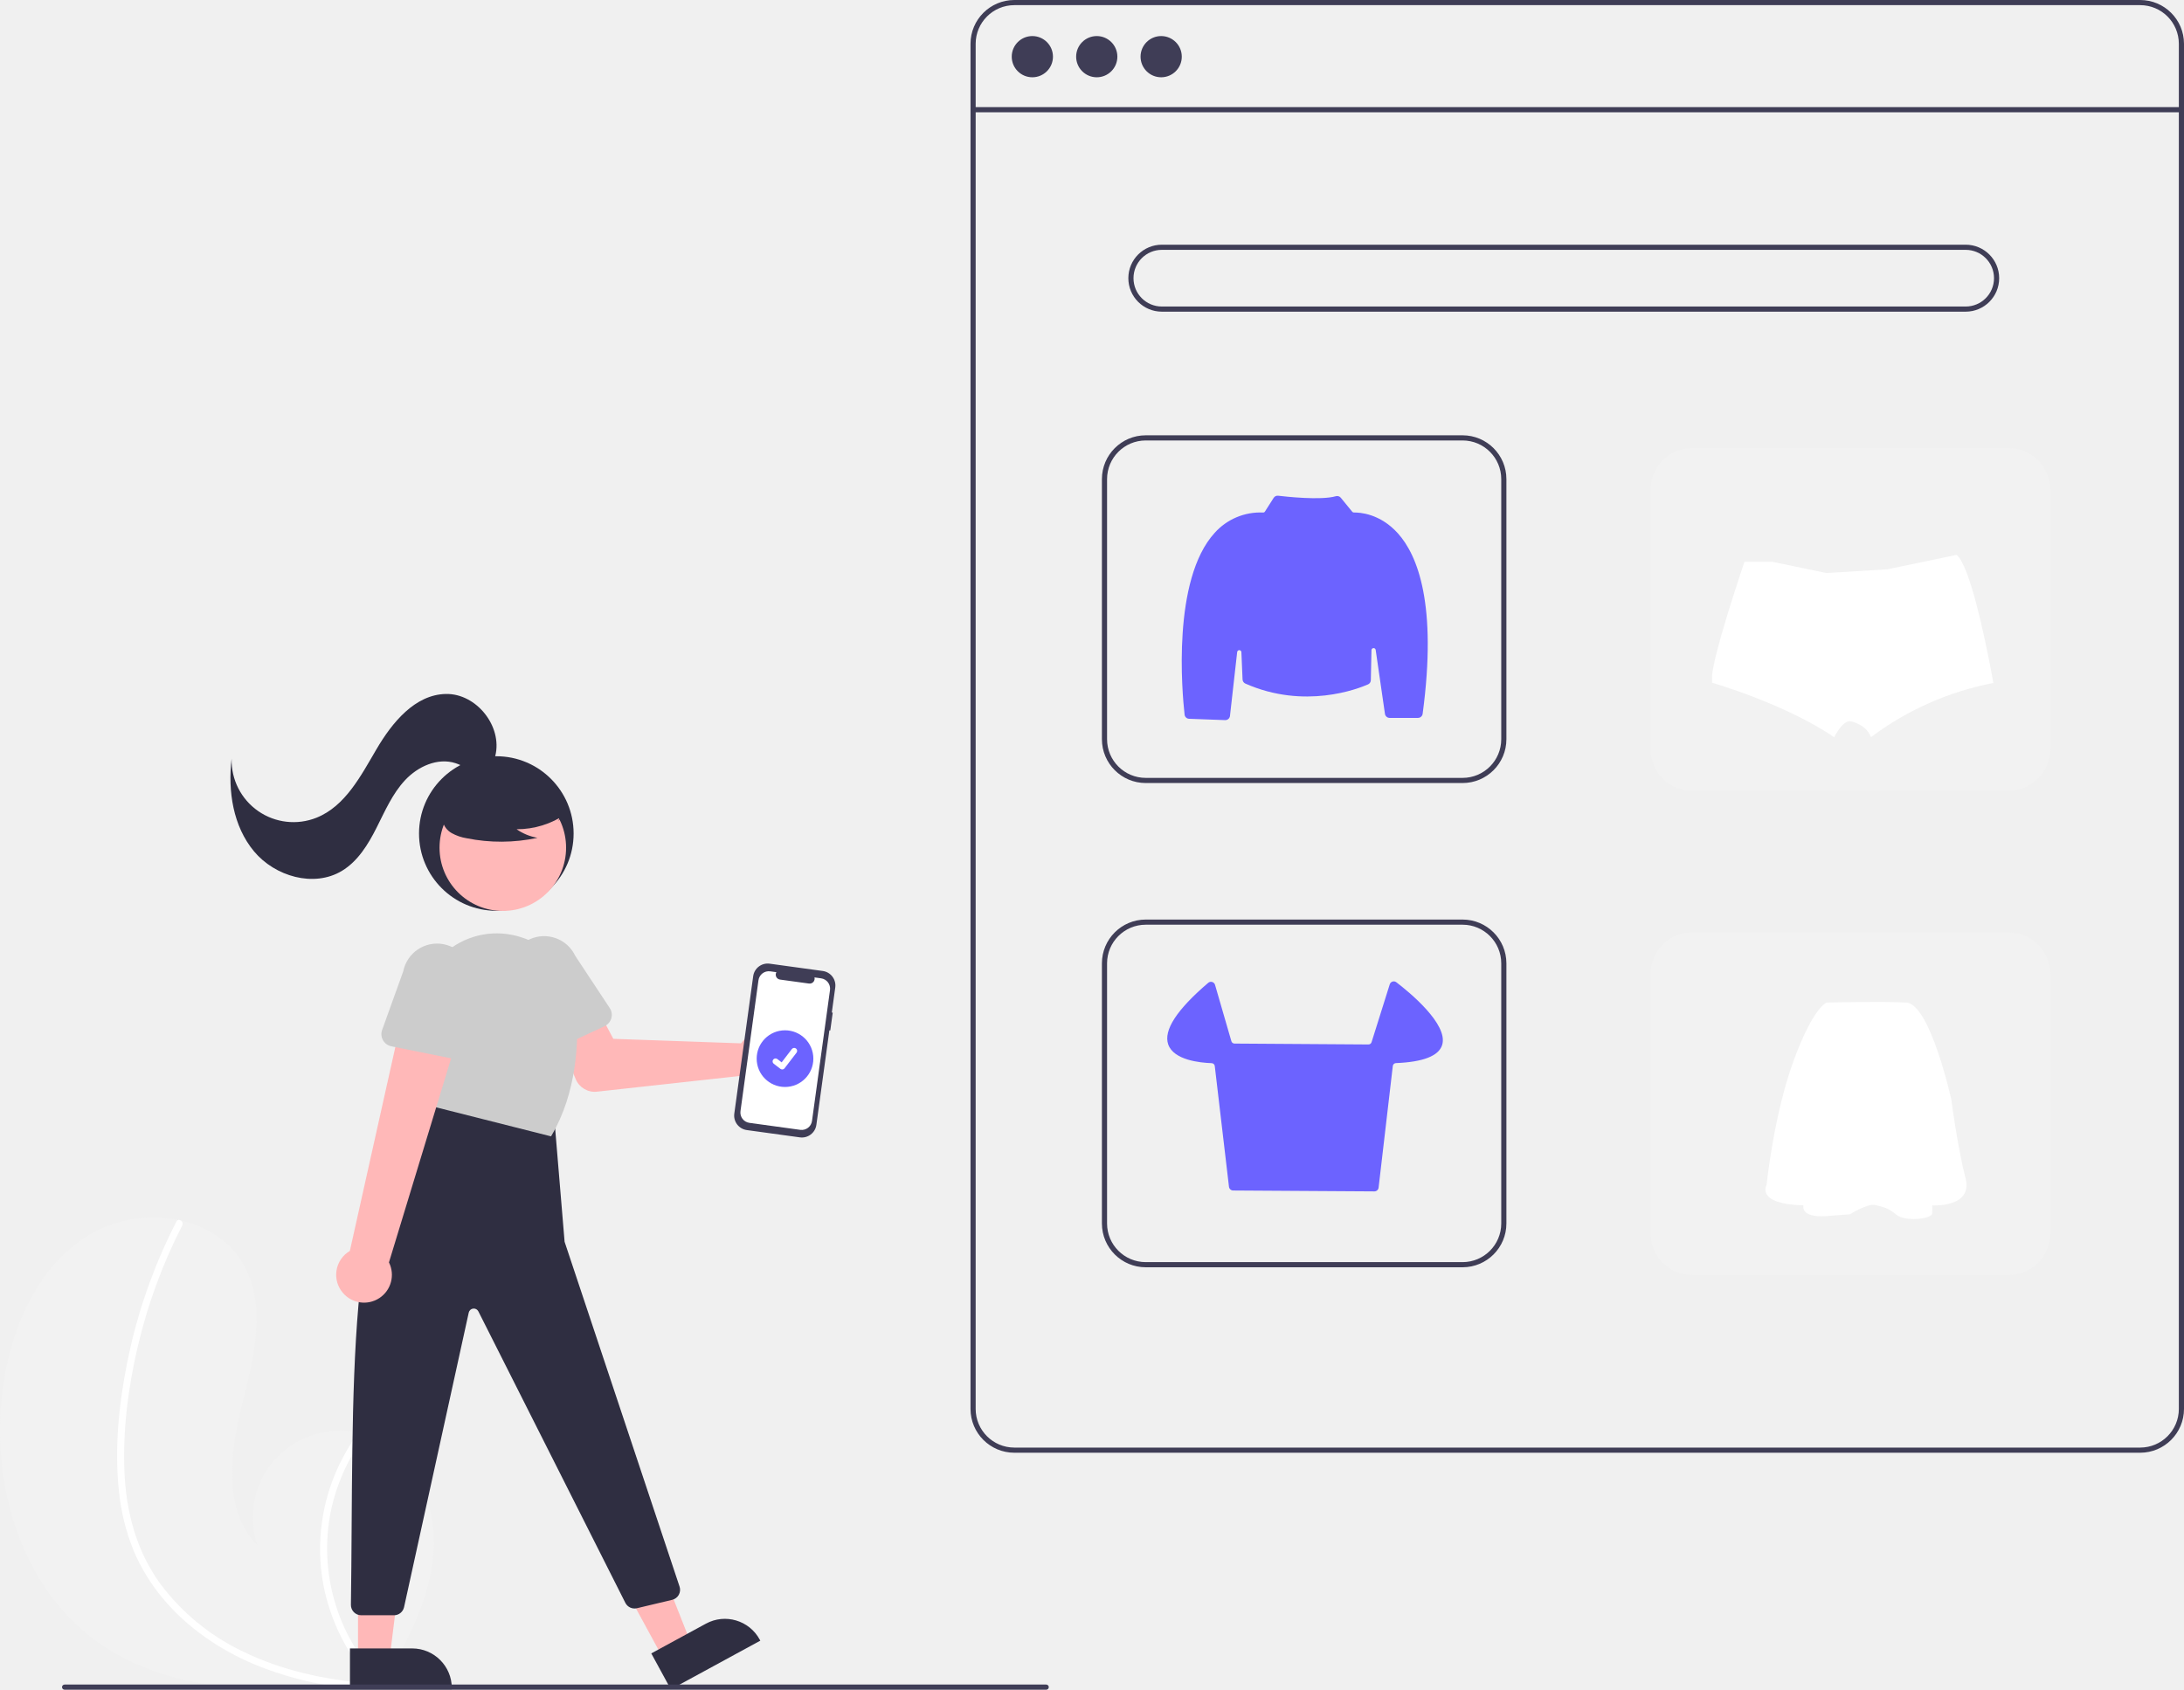
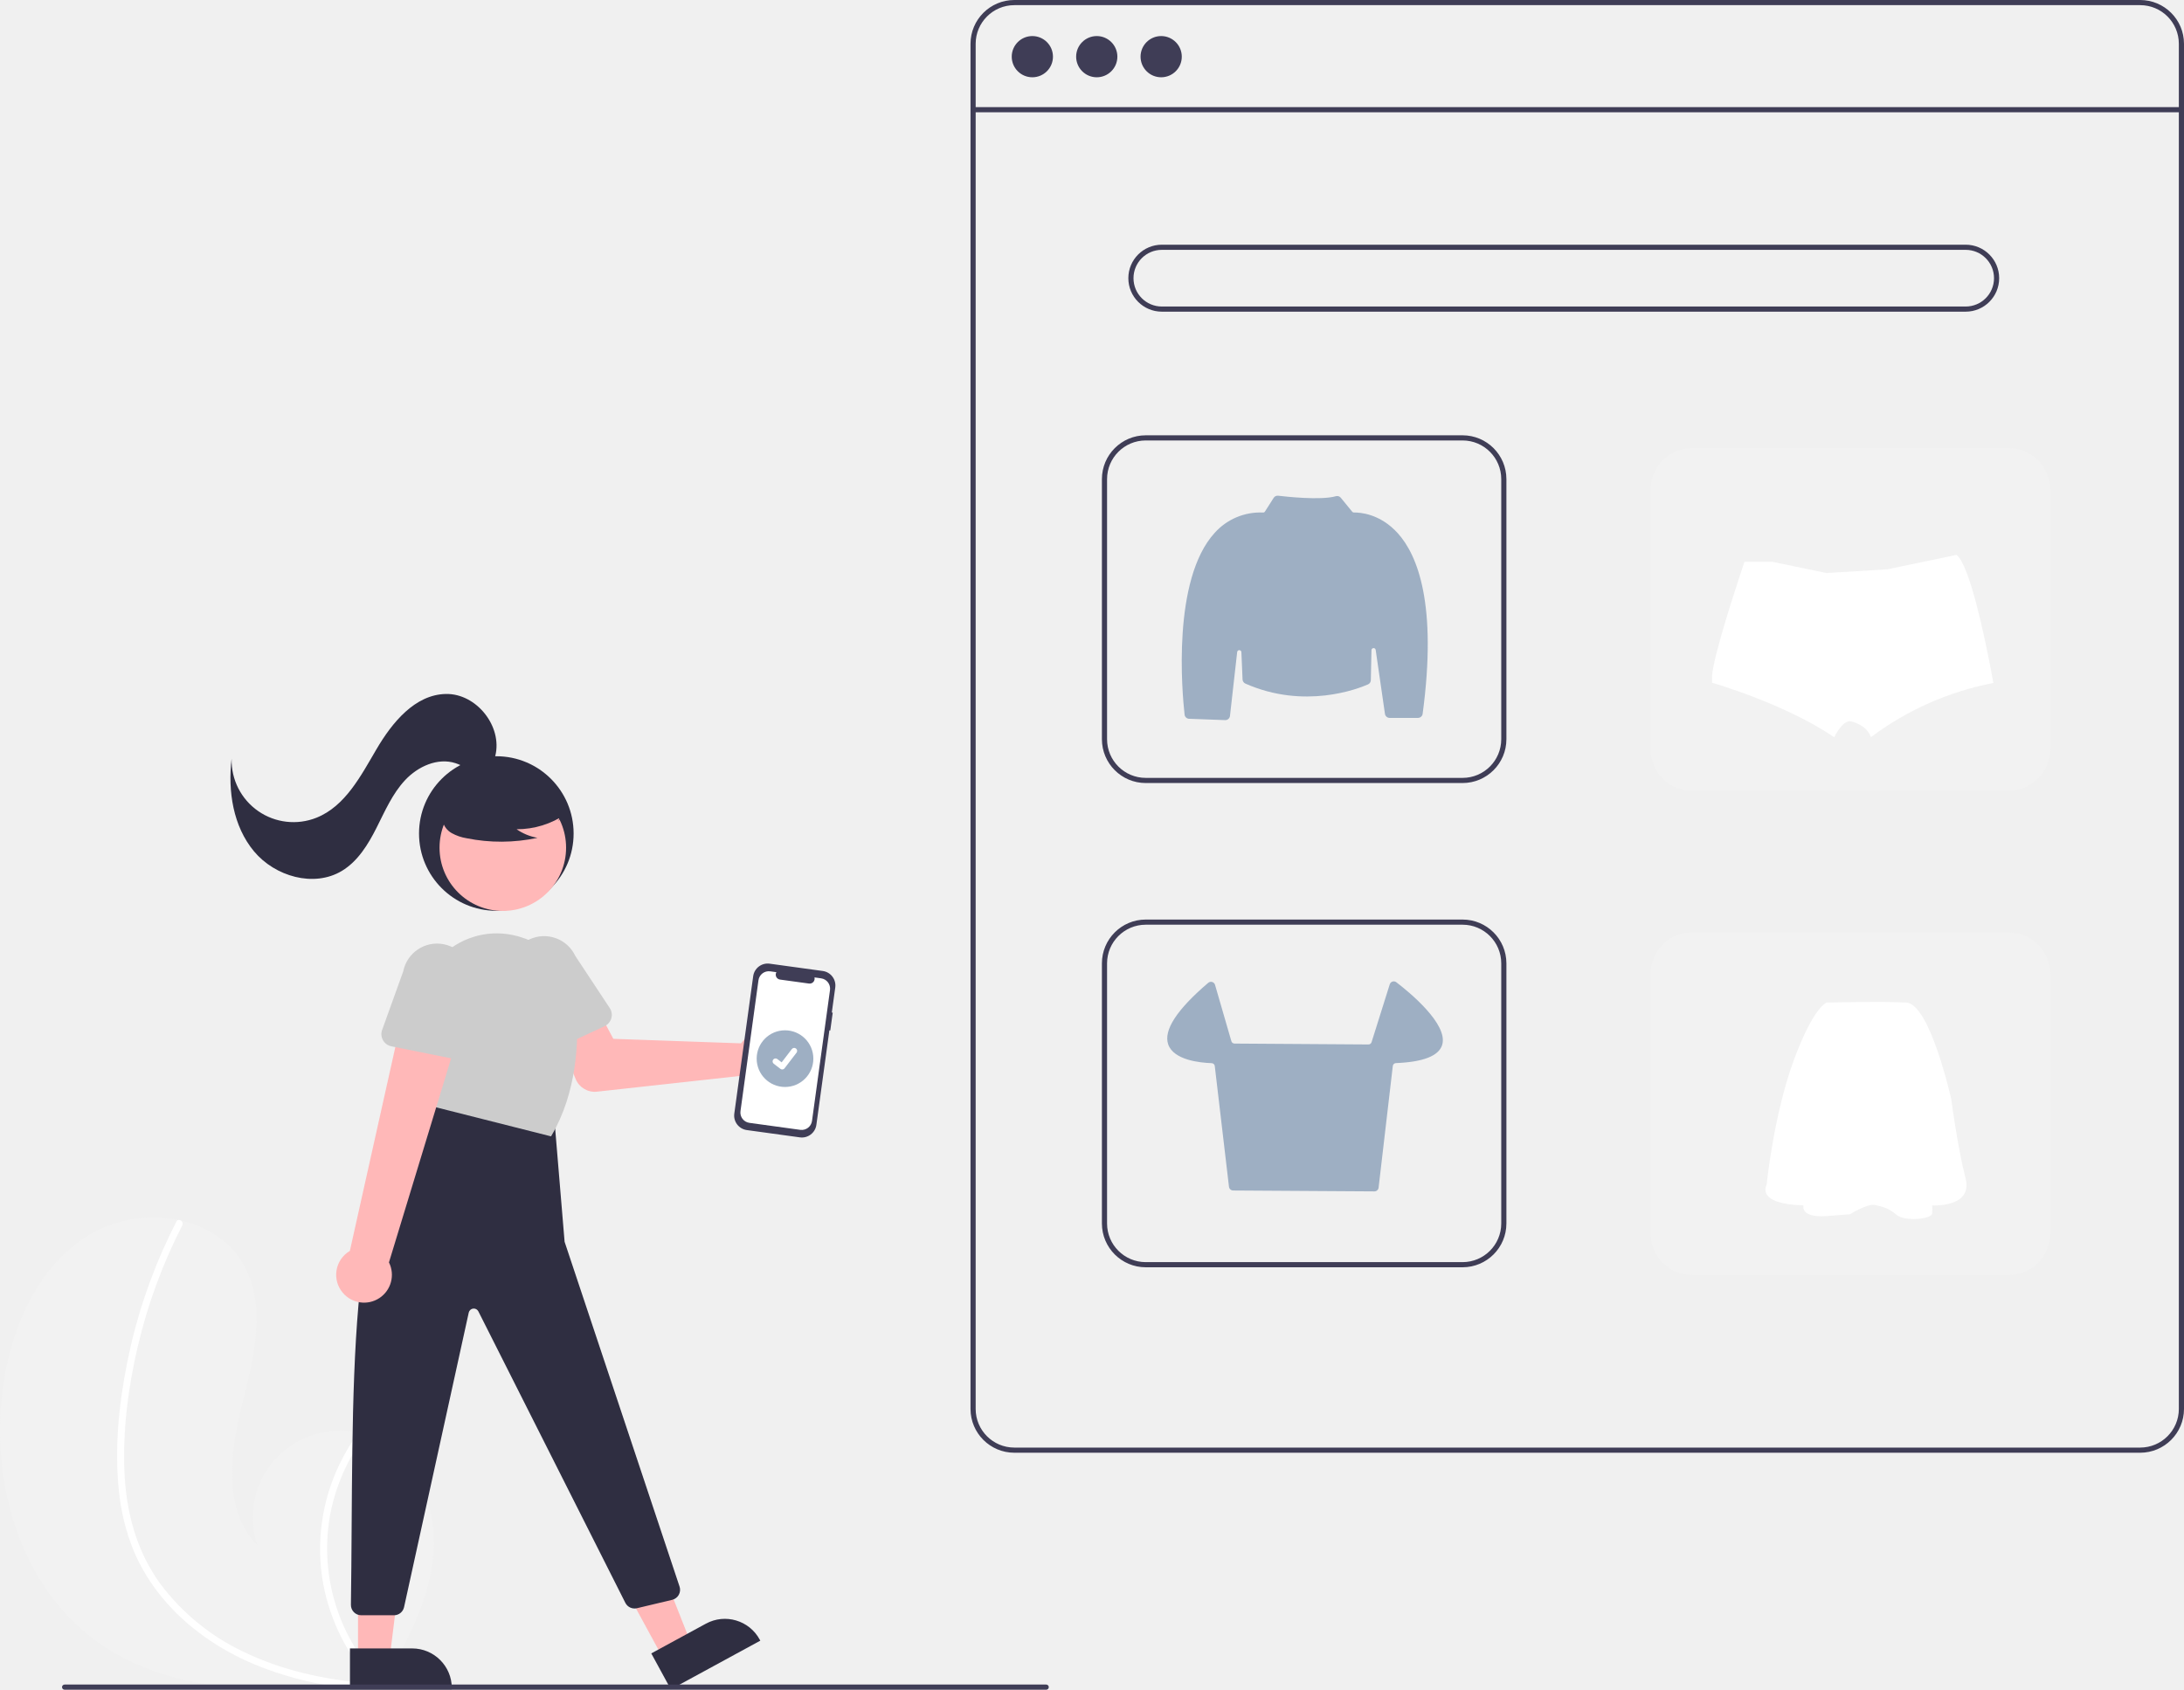
<svg xmlns="http://www.w3.org/2000/svg" id="a03e49aa-1ede-49ab-95c4-f5a45b19bb50" data-name="Layer 1" width="847.693" height="656" viewBox="0 0 847.693 656" class="injected-svg modal__media modal__lg_media" data-src="https://42f2671d685f51e10fc6-b9fcecea3e50b3b59bdc28dead054ebc.ssl.cf5.rackcdn.com/illustrations/Online_shopping_re_k1sv.svg">
  <path d="M213.747,759.288c26.423,19.035,60.664,19.991,93.762,17.652,4.622-.326,9.211-.709,13.757-1.122.027-.007.064-.005.091-.012.218-.021.437-.042.646-.054.938-.088,1.877-.176,2.807-.264l-.22.419-.689,1.3c.248-.435.495-.861.743-1.296.073-.131.155-.261.227-.391,8.574-14.921,17.078-30.39,19.248-47.428,2.242-17.685-4.059-37.709-19.624-46.401a31.407,31.407,0,0,0-6.445-2.699c-.931-.283-1.874-.512-2.828-.715a33.664,33.664,0,0,0-39.149,43.762c-13.196-13.531-10.734-35.482-6.182-53.827,4.561-18.345,10.082-38.758.806-55.236-5.156-9.172-14.224-14.862-24.401-17.154-.312-.067-.624-.135-.937-.193a49.13,49.13,0,0,0-35.297,6.185c-19.458,12.262-29.452,35.51-32.696,58.284C172.141,696.745,183.706,737.644,213.747,759.288Z" transform="translate(-176.1535 -122)" fill="#f2f2f2" />
  <path d="M222.278,700.541a83.518,83.518,0,0,0,5.764,23.535,72.52,72.52,0,0,0,11.26,18.392c9.497,11.424,22.054,20.012,35.691,25.735a133.728,133.728,0,0,0,32.517,8.737c4.622-.326,9.211-.709,13.757-1.122.027-.007.064-.005.091-.012.218-.021.437-.042.646-.054.938-.088,1.877-.176,2.807-.264l-.22.419-.689,1.3c.248-.435.495-.861.743-1.296.073-.131.155-.261.227-.391a73.922,73.922,0,0,1-20.717-64.665,74.556,74.556,0,0,1,13.896-31.863c-.931-.283-1.874-.512-2.828-.715a77.299,77.299,0,0,0-7.051,11.679,75.742,75.742,0,0,0-6.535,47.12,77.438,77.438,0,0,0,19.62,38.625c-.883-.062-1.774-.134-2.646-.214-16.522-1.4-33.01-4.952-47.995-12.227a86.44,86.44,0,0,1-32.382-26.57c-9.076-12.517-13.075-27.572-13.762-42.874-.728-16.382,1.397-33.052,5.136-48.983a205.598,205.598,0,0,1,17.276-47.06,1.478,1.478,0,0,0-.587-1.951,1.257,1.257,0,0,0-.937-.193,1.095,1.095,0,0,0-.723.619c-.945,1.843-1.872,3.688-2.763,5.554a207.931,207.931,0,0,0-16.277,48.823C222.313,666.913,220.56,683.953,222.278,700.541Z" transform="translate(-176.1535 -122)" fill="#fff" />
  <path d="M1006.846,686h-437a17.019,17.019,0,0,1-17-17V139a17.019,17.019,0,0,1,17-17h437a17.019,17.019,0,0,1,17,17V669A17.019,17.019,0,0,1,1006.846,686Zm-437-562a15.017,15.017,0,0,0-15,15V669a15.017,15.017,0,0,0,15,15h437a15.017,15.017,0,0,0,15-15V139a15.017,15.017,0,0,0-15-15Z" transform="translate(-176.1535 -122)" fill="#3f3d56" />
  <rect x="377.693" y="41.59" width="469" height="2" fill="#3f3d56" />
  <circle cx="400.693" cy="22" r="8" fill="#3f3d56" />
  <circle cx="425.693" cy="22" r="8" fill="#3f3d56" />
  <circle cx="450.693" cy="22" r="8" fill="#3f3d56" />
  <path d="M939.106,243h-312a13,13,0,0,1,0-26h312a13,13,0,0,1,0,26Zm-312-24a11,11,0,0,0,0,22h312a11,11,0,0,0,0-22Z" transform="translate(-176.1535 -122)" fill="#3f3d56" />
  <path d="M743.846,426h-123a17.019,17.019,0,0,1-17-17V308a17.019,17.019,0,0,1,17-17h123a17.019,17.019,0,0,1,17,17V409A17.019,17.019,0,0,1,743.846,426Zm-123-133a15.017,15.017,0,0,0-15,15V409a15.017,15.017,0,0,0,15,15h123a15.017,15.017,0,0,0,15-15V308a15.017,15.017,0,0,0-15-15Z" transform="translate(-176.1535 -122)" fill="#3f3d56" />
  <rect x="640.693" y="174" width="155" height="133" rx="16" fill="#f2f2f2" />
  <path d="M743.846,614h-123a17.019,17.019,0,0,1-17-17V496a17.019,17.019,0,0,1,17-17h123a17.019,17.019,0,0,1,17,17V597A17.019,17.019,0,0,1,743.846,614Zm-123-133a15.017,15.017,0,0,0-15,15V597a15.017,15.017,0,0,0,15,15h123a15.017,15.017,0,0,0,15-15V496a15.017,15.017,0,0,0-15-15Z" transform="translate(-176.1535 -122)" fill="#3f3d56" />
  <rect x="640.693" y="362" width="155" height="133" rx="16" fill="#f2f2f2" />
-   <path d="M651.738,401.573q-.033,0-.067-.001l-13.99-.518a1.808,1.808,0,0,1-1.743-1.613c-.963-8.591-4.926-52.371,11.675-70.567a23.747,23.747,0,0,1,18.788-7.892.786.786,0,0,0,.721-.376l3.387-5.322a1.836,1.836,0,0,1,1.753-.831c2.715.328,16.556,1.877,22.376.192a1.821,1.821,0,0,1,1.923.592l4.448,5.436a.779.779,0,0,0,.649.301c2.262-.045,10.194.393,17.135,8.157,7.517,8.407,15.274,27.376,9.543,69.996a1.833,1.833,0,0,1-1.809,1.584H715.51a1.832,1.832,0,0,1-1.803-1.561l-3.599-24.836a.822.822,0,0,0-1.635.101l-.248,11.661a1.826,1.826,0,0,1-1.083,1.627c-3.928,1.727-24.683,9.827-47.622-.318a1.838,1.838,0,0,1-1.083-1.594l-.451-10.595a.822.822,0,0,0-1.638-.057l-2.796,24.817A1.831,1.831,0,0,1,651.738,401.573Z" transform="translate(-176.1535 -122)" fill="#6c63ff" />
-   <path d="M709.612,584.539h-.01l-54.821-.347a1.637,1.637,0,0,1-1.613-1.444l-5.515-46.873a1.262,1.262,0,0,0-1.218-1.122c-4.352-.142-14.707-1.134-16.852-7.263-1.911-5.459,3.316-13.51,15.535-23.931a1.637,1.637,0,0,1,2.636.786l6.343,21.885a1.28,1.28,0,0,0,1.213.918l51.979.349a1.265,1.265,0,0,0,1.222-.891l7.058-22.458a1.634,1.634,0,0,1,2.551-.81c4.816,3.678,20.332,16.307,17.778,24.384-1.337,4.23-7.37,6.588-17.93,7.008a1.266,1.266,0,0,0-1.214,1.122l-5.517,47.242A1.633,1.633,0,0,1,709.612,584.539Z" transform="translate(-176.1535 -122)" fill="#6c63ff" />
+   <path d="M651.738,401.573q-.033,0-.067-.001l-13.99-.518a1.808,1.808,0,0,1-1.743-1.613c-.963-8.591-4.926-52.371,11.675-70.567a23.747,23.747,0,0,1,18.788-7.892.786.786,0,0,0,.721-.376l3.387-5.322a1.836,1.836,0,0,1,1.753-.831c2.715.328,16.556,1.877,22.376.192a1.821,1.821,0,0,1,1.923.592l4.448,5.436a.779.779,0,0,0,.649.301c2.262-.045,10.194.393,17.135,8.157,7.517,8.407,15.274,27.376,9.543,69.996a1.833,1.833,0,0,1-1.809,1.584H715.51a1.832,1.832,0,0,1-1.803-1.561l-3.599-24.836a.822.822,0,0,0-1.635.101l-.248,11.661a1.826,1.826,0,0,1-1.083,1.627c-3.928,1.727-24.683,9.827-47.622-.318a1.838,1.838,0,0,1-1.083-1.594l-.451-10.595a.822.822,0,0,0-1.638-.057l-2.796,24.817A1.831,1.831,0,0,1,651.738,401.573Z" transform="translate(-176.1535 -122)" fill="#9eafc3" />
+   <path d="M709.612,584.539h-.01l-54.821-.347a1.637,1.637,0,0,1-1.613-1.444l-5.515-46.873a1.262,1.262,0,0,0-1.218-1.122c-4.352-.142-14.707-1.134-16.852-7.263-1.911-5.459,3.316-13.51,15.535-23.931a1.637,1.637,0,0,1,2.636.786l6.343,21.885a1.28,1.28,0,0,0,1.213.918l51.979.349a1.265,1.265,0,0,0,1.222-.891l7.058-22.458a1.634,1.634,0,0,1,2.551-.81c4.816,3.678,20.332,16.307,17.778,24.384-1.337,4.23-7.37,6.588-17.93,7.008a1.266,1.266,0,0,0-1.214,1.122l-5.517,47.242A1.633,1.633,0,0,1,709.612,584.539Z" transform="translate(-176.1535 -122)" fill="#9eafc3" />
  <path d="M949.846,387.153a115.565,115.565,0,0,0-47.505,21.039,8.811,8.811,0,0,0-3.788-4.499,13.302,13.302,0,0,0-3.844-1.615c-1.236-.315-2.423.436-3.513,1.518a19.892,19.892,0,0,0-3.126,4.628c-18.826-12.922-47.384-21.168-47.384-21.168V384.472a14.27,14.27,0,0,1,.186-1.817c.097-.695.218-1.308.372-2.059,2.423-12.325,12.001-40.487,12.001-40.487h10.83l20.999,4.361,23.623-1.446,23.793-4.951,3.085-.646c5.145,4.038,10.984,32.305,13.278,44.339.291,1.526.517,2.786.686,3.715C949.741,386.531,949.846,387.153,949.846,387.153Z" transform="translate(-176.1535 -122)" fill="#fff" />
  <path d="M885.223,511.219h0s-5.031,1.258-12.832,22.389-10.566,48.434-10.566,48.434-4.387,7.429,14.339,7.926c0,0-1.506,4.906,9.059,4.153s9.045-.746,9.045-.746,6.793-4.277,9.812-3.524,4.906,1.009,8.175,3.773,13.717,1.638,13.841-.497a19.739,19.739,0,0,0,0-3.151s15.976,1.009,12.957-10.566-5.535-30.571-5.535-30.571-8.175-37.108-17.49-37.612S885.223,511.219,885.223,511.219Z" transform="translate(-176.1535 -122)" fill="#fff" />
  <circle cx="192.64" cy="323.596" r="30" fill="#2f2e41" />
  <circle cx="195.16" cy="329.092" r="24.561" fill="#ffb8b8" />
  <path d="M464.852,525.797a10.526,10.526,0,0,0-1.072,1.264L414.218,525.31,408.549,514.679l-17.162,6.458,8.206,19.796a8,8,0,0,0,8.263,4.889l56.084-6.158a10.497,10.497,0,1,0,.911-13.866Z" transform="translate(-176.1535 -122)" fill="#ffb8b8" />
  <path d="M384.785,530.696a4.812,4.812,0,0,1-2.643-3.017l-6.903-23.169a13.377,13.377,0,0,1,24.208-11.392l13.372,20.235a4.817,4.817,0,0,1-1.981,7.02L388.796,530.666A4.811,4.811,0,0,1,384.785,530.696Z" transform="translate(-176.1535 -122)" fill="#ccc" />
  <polygon points="257.446 643.927 268.214 638.065 250.729 593.743 234.837 602.394 257.446 643.927" fill="#ffb8b8" />
  <path d="M428.94,763.906l21.205-11.544.001-0a15.386,15.386,0,0,1,20.87,6.158l.239.439-34.72,18.9Z" transform="translate(-176.1535 -122)" fill="#2f2e41" />
  <polygon points="138.959 643.975 151.218 643.975 157.051 596.687 138.956 596.688 138.959 643.975" fill="#ffb8b8" />
  <path d="M311.985,761.973l24.144-.001h.001A15.386,15.386,0,0,1,351.516,777.358v.5l-39.531.001Z" transform="translate(-176.1535 -122)" fill="#2f2e41" />
  <path d="M391.294,556.096l4,48,44.619,133.856a4,4,0,0,1-2.868,5.156l-13.675,3.256a4,4,0,0,1-4.498-2.091l-57.044-113.153a2,2,0,0,0-3.739.472L332.984,745.954a4,4,0,0,1-3.907,3.142H316.355a3.993,3.993,0,0,1-3.997-4.054c1.166-79.297-2.68-169.653,27.936-183.946l5-13Z" transform="translate(-176.1535 -122)" fill="#2f2e41" />
  <path d="M343.854,551.5l-5.156-31.178a30.877,30.877,0,0,1,9.769-28.006,30.361,30.361,0,0,1,28.331-6.925c.292.078.585.159.878.241a30.783,30.783,0,0,1,22.228,27.346c.984,13.54.104,33.184-9.678,49.87l-.19.324Z" transform="translate(-176.1535 -122)" fill="#ccc" />
  <path d="M395.747,438.038a33.405,33.405,0,0,1-19.091,5.9,20.471,20.471,0,0,0,8.114,3.338,67.359,67.359,0,0,1-27.514.155,17.807,17.807,0,0,1-5.76-1.978,7.289,7.289,0,0,1-3.555-4.755c-.604-3.449,2.083-6.582,4.876-8.693a35.967,35.967,0,0,1,30.224-6.04c3.376.873,6.759,2.347,8.951,5.059s2.843,6.891.753,9.684Z" transform="translate(-176.1535 -122)" fill="#2f2e41" />
  <path d="M368.399,415.448c2.847-11.496-7.357-24.268-19.198-24.029-12.013.243-20.854,11.099-26.931,21.464S310.154,435,298.997,439.463a24.029,24.029,0,0,1-32.946-22.894c-1.498,12.593.577,26.219,8.699,35.959s23.233,14.13,34.095,7.584c6.204-3.739,10.169-10.237,13.438-16.701s6.178-13.279,11.131-18.564,12.612-8.792,19.506-6.569c2.736.883,5.191,2.603,8.018,3.126s6.386-.82,6.772-3.669Z" transform="translate(-176.1535 -122)" fill="#2f2e41" />
  <path d="M309.202,623.891a10.743,10.743,0,0,1,2.743-16.243l21.305-95.497,21.613,8.871-27.738,91.081a10.801,10.801,0,0,1-17.922,11.788Z" transform="translate(-176.1535 -122)" fill="#ffb8b8" />
  <path d="M324.809,525.85a4.812,4.812,0,0,1-.337-3.997l8.193-22.745a13.377,13.377,0,0,1,26.245,5.197l-1.245,24.222a4.817,4.817,0,0,1-5.76,4.475L328.055,528.207A4.811,4.811,0,0,1,324.809,525.85Z" transform="translate(-176.1535 -122)" fill="#ccc" />
-   <path id="b06866c4-d0b9-420f-a9d2-389dd10be0a8-83" data-name="Path 22" d="M499.368,515.14l-.355-.049,1.337-9.723a5.68,5.68,0,0,0-4.854-6.401l-20.6-2.832a5.68,5.68,0,0,0-6.401,4.854l-7.332,53.34a5.68,5.68,0,0,0,4.854,6.401l20.6,2.832a5.68,5.68,0,0,0,6.401-4.854l5.045-36.697.355.049Z" transform="translate(-176.1535 -122)" fill="#3f3d56" />
-   <path id="fb337c3c-e64d-4daa-8f83-1de4a3033e68-84" data-name="Path 23" d="M494.849,501.82l-2.565-.353a1.922,1.922,0,0,1-2.124,2.381l-11.256-1.547a1.922,1.922,0,0,1-1.403-2.866l-2.395-.329a4.046,4.046,0,0,0-4.56,3.458L463.562,553.368a4.046,4.046,0,0,0,3.458,4.56l19.743,2.714a4.046,4.046,0,0,0,4.56-3.458h0l6.984-50.804a4.046,4.046,0,0,0-3.458-4.559Z" transform="translate(-176.1535 -122)" fill="#fff" />
-   <circle cx="304.693" cy="411" r="11" fill="#6c63ff" />
+   <path id="b06866c4-d0b9-420f-a9d2-389dd10be0a8-90" data-name="Path 22" d="M499.368,515.14l-.355-.049,1.337-9.723a5.68,5.68,0,0,0-4.854-6.401l-20.6-2.832a5.68,5.68,0,0,0-6.401,4.854l-7.332,53.34a5.68,5.68,0,0,0,4.854,6.401l20.6,2.832a5.68,5.68,0,0,0,6.401-4.854l5.045-36.697.355.049Z" transform="translate(-176.1535 -122)" fill="#3f3d56" />
+   <path id="fb337c3c-e64d-4daa-8f83-1de4a3033e68-91" data-name="Path 23" d="M494.849,501.82l-2.565-.353a1.922,1.922,0,0,1-2.124,2.381l-11.256-1.547a1.922,1.922,0,0,1-1.403-2.866l-2.395-.329a4.046,4.046,0,0,0-4.56,3.458L463.562,553.368a4.046,4.046,0,0,0,3.458,4.56l19.743,2.714a4.046,4.046,0,0,0,4.56-3.458h0l6.984-50.804a4.046,4.046,0,0,0-3.458-4.559Z" transform="translate(-176.1535 -122)" fill="#fff" />
+   <circle cx="304.693" cy="411" r="11" fill="#9eafc3" />
  <path d="M479.756,537.196a1.141,1.141,0,0,1-.686-.228l-.012-.009-2.585-1.979a1.148,1.148,0,1,1,1.397-1.823l1.674,1.284,3.957-5.16a1.148,1.148,0,0,1,1.61-.213l-.025.033.025-.033a1.15,1.15,0,0,1,.213,1.61l-4.654,6.07A1.149,1.149,0,0,1,479.756,537.196Z" transform="translate(-176.1535 -122)" fill="#fff" />
  <path d="M582.228,778h-381a1,1,0,0,1,0-2h381a1,1,0,1,1,0,2Z" transform="translate(-176.1535 -122)" fill="#3f3d56" />
</svg>
